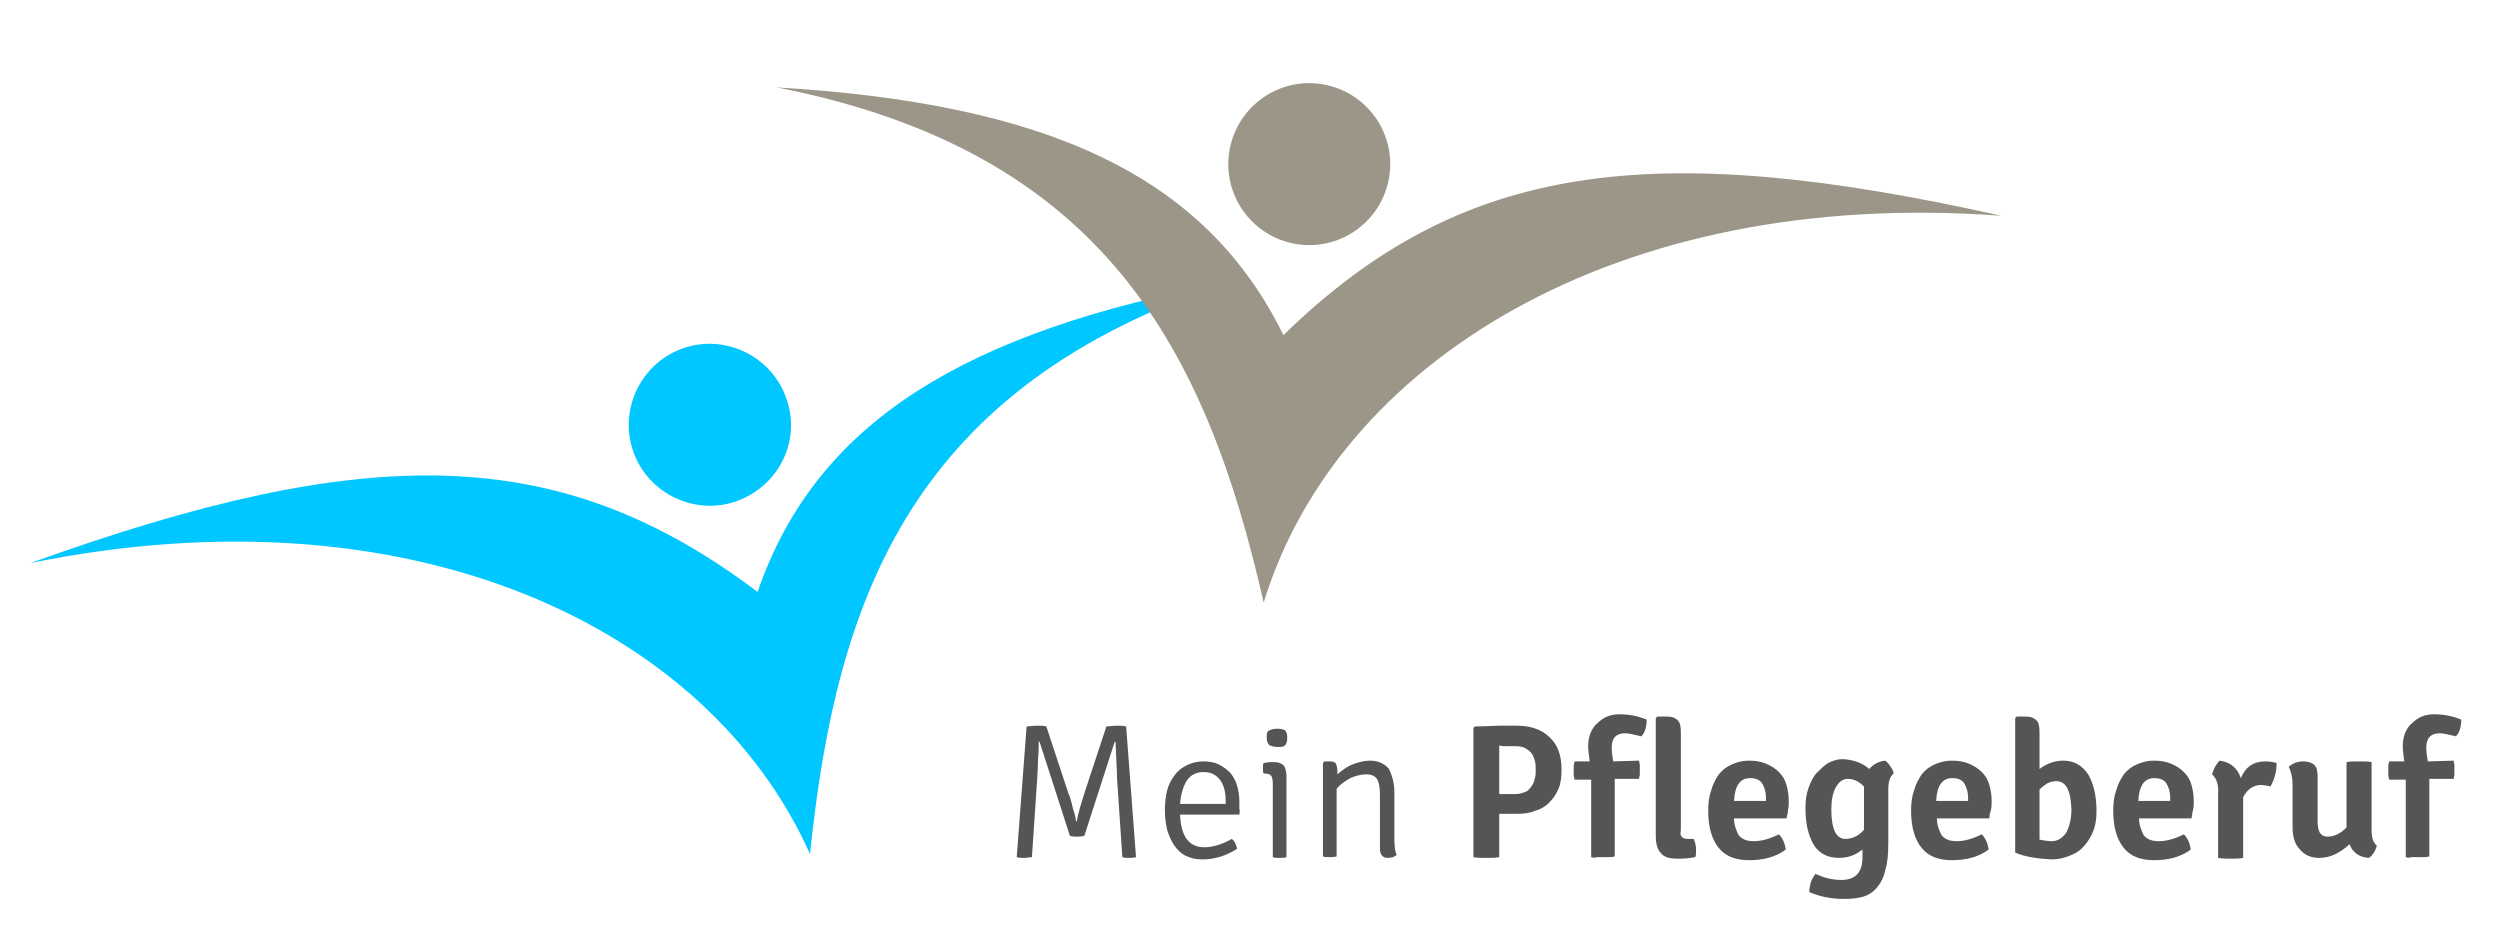
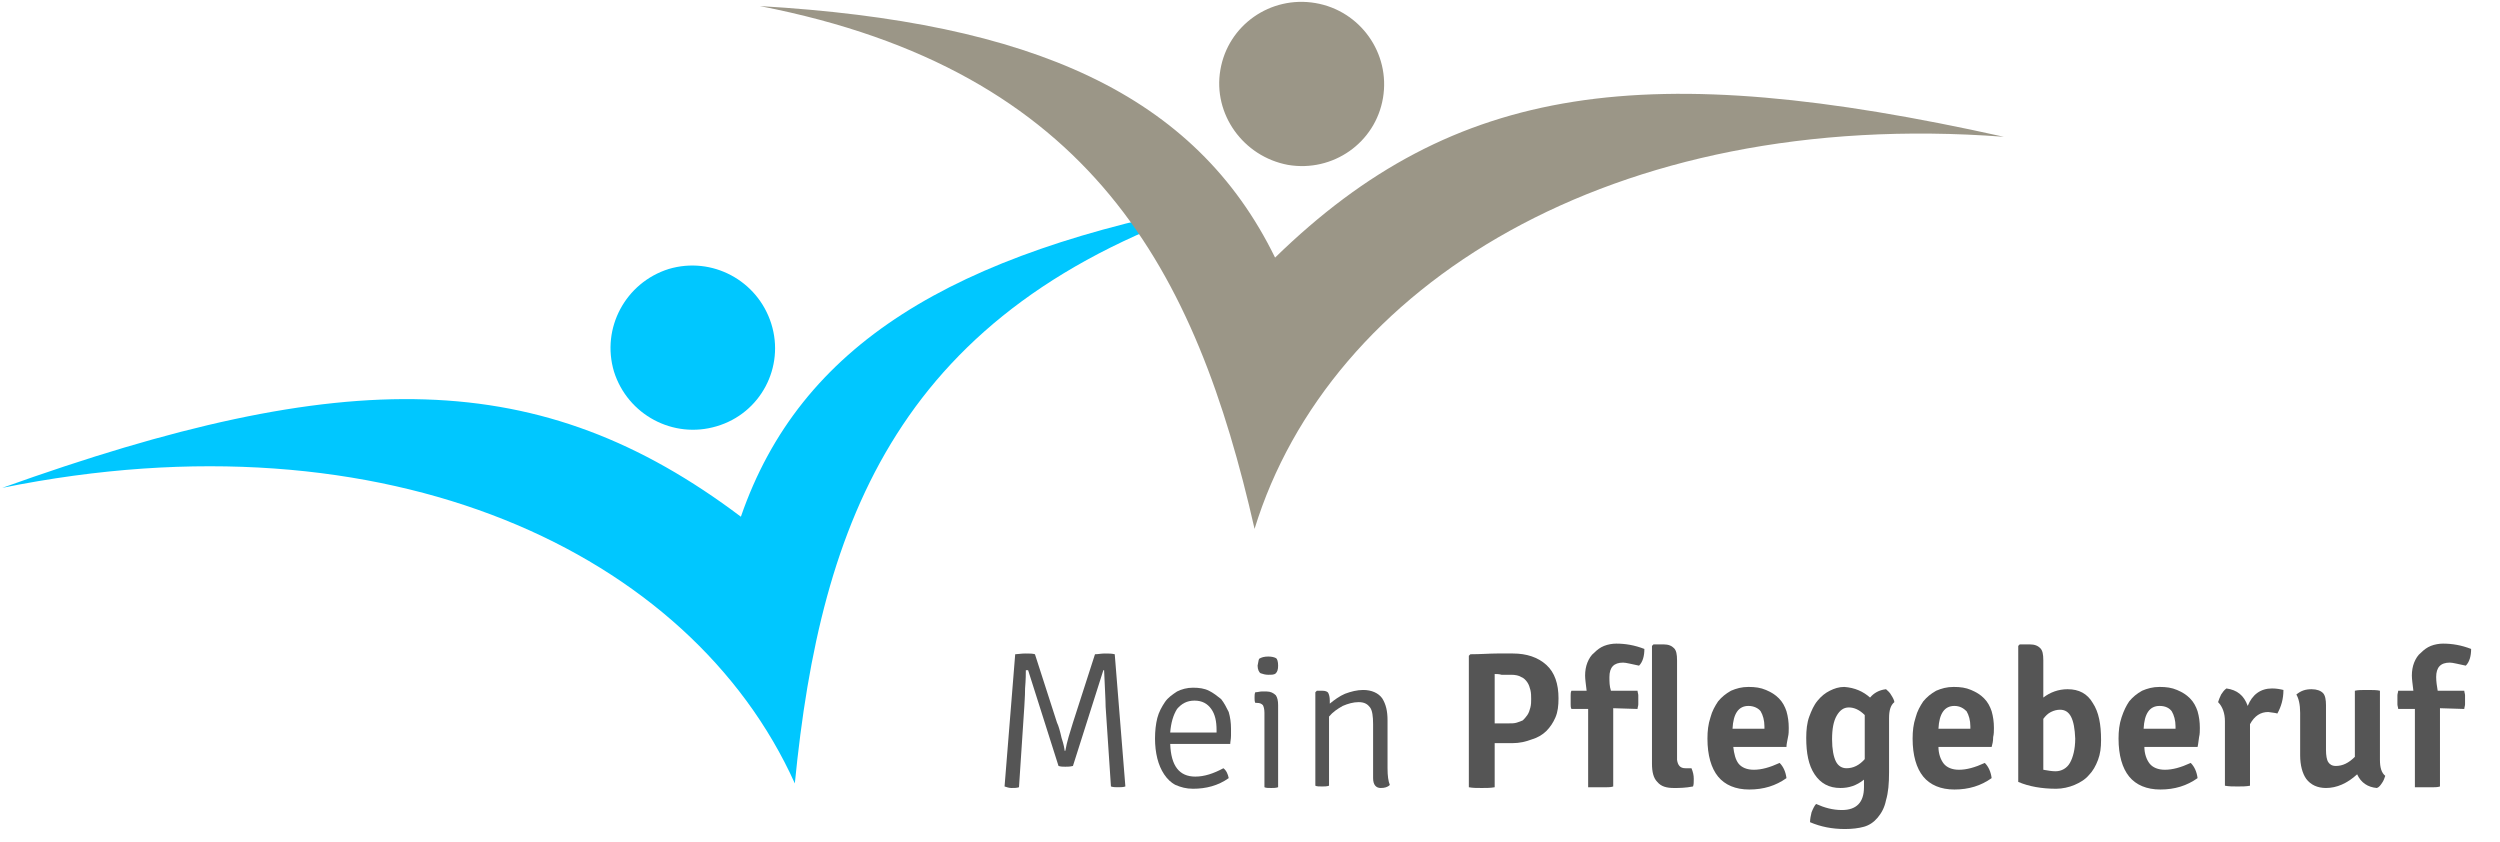
- <svg xmlns="http://www.w3.org/2000/svg" id="Ebene_1" viewBox="0 0 329 124">
-   <style>.st0{fill:#00c7ff}.st1{fill:#9b9687}.st2{fill:#555}</style>
-   <path id="XMLID_4_" class="st0" d="M161.8 37.1c-41.6 13.7-51.7 41.2-55.2 75.3C93.2 82.4 54 63.9 4 74.1c44.4-16 69.6-15.9 95.7 3.8 7.7-22.4 27.3-34.3 62.1-40.8z" />
-   <path id="XMLID_3_" class="st1" d="M161.8 19.8c1-5.8 6.5-9.7 12.3-8.7s9.7 6.5 8.7 12.3c-1 5.8-6.5 9.7-12.3 8.7-5.8-1-9.7-6.5-8.7-12.3z" />
-   <path id="XMLID_2_" class="st1" d="M102.2 11.5c43 8.4 56.5 34.4 64.1 67.8 9.6-31.4 46.2-54.7 97.1-50.9-46.1-10.3-71.1-7.1-94.5 15.7-10.4-21.2-31.4-30.5-66.7-32.6z" />
-   <path id="XMLID_1_" class="st0" d="M103.6 52.8c-1.7-5.6-7.7-8.8-13.3-7.1-5.6 1.7-8.8 7.7-7.1 13.3 1.7 5.6 7.7 8.8 13.3 7.1 5.7-1.8 8.9-7.7 7.1-13.3z" />
-   <path class="st2" d="M133.8 112.8l1.3-17.2c.3 0 .8-.1 1.3-.1.6 0 1 0 1.3.1l2.9 8.8c.2.4.4 1.1.6 2 .3.9.4 1.5.4 1.7h.1c.2-1.2.6-2.4 1-3.7l2.9-8.8c.4 0 .8-.1 1.3-.1s.9 0 1.3.1l1.3 17.2c-.3.1-.6.1-.9.1-.3 0-.6 0-.9-.1l-.7-10.4c0-.8-.1-2.3-.2-4.8h-.1l-4 12.4c-.4.1-.7.1-1 .1-.3 0-.6 0-.9-.1l-4-12.4h-.1c0 .4 0 1.2-.1 2.4 0 1.2-.1 2-.1 2.4l-.7 10.4c-.3 0-.6.1-1 .1s-.7 0-1-.1zm29.3-5.6h-7.8c.1 2.9 1.2 4.3 3.2 4.3 1.1 0 2.4-.4 3.6-1.1.4.3.6.8.7 1.3-1.4.9-2.9 1.4-4.6 1.4-.9 0-1.6-.2-2.2-.5-.6-.3-1.1-.8-1.5-1.4-.4-.6-.7-1.3-.9-2-.2-.8-.3-1.7-.3-2.6 0-1 .1-1.8.3-2.6.2-.8.6-1.5 1-2 .4-.6 1-1 1.6-1.3.6-.3 1.3-.5 2.1-.5s1.5.1 2.1.4c.6.3 1.1.7 1.5 1.1.4.5.7 1 .9 1.7.2.7.3 1.4.3 2.1v.9c.1.3 0 .6 0 .8zm-7.8-1.4h6v-.3c0-1.2-.2-2.1-.7-2.8-.5-.7-1.2-1.1-2.2-1.1-1 0-1.7.4-2.2 1.1-.5.8-.8 1.8-.9 3.1zm14-3.6v10.6c-.3.1-.6.1-.9.1-.4 0-.7 0-.9-.1v-9.7c0-.5-.1-.8-.2-1-.2-.2-.4-.3-.8-.3h-.2c-.1-.2-.1-.4-.1-.7 0-.3 0-.5.1-.7.3 0 .6-.1.8-.1h.7c.5 0 .9.2 1.2.5.2.4.3.9.3 1.4zm-2.4-6c.3-.2.7-.3 1.2-.3s.8.1 1 .2c.2.2.3.5.3 1s-.1.8-.3 1c-.2.2-.5.2-1 .2-.4 0-.7-.1-1-.2-.2-.1-.4-.5-.4-1 0-.4 0-.7.2-.9zm16.6 8v6.2c0 1 .1 1.7.3 2.1-.3.3-.7.4-1.2.4-.6 0-1-.4-1-1.2v-7c0-1-.1-1.7-.4-2.2-.3-.4-.7-.6-1.4-.6s-1.4.2-2.1.5c-.7.4-1.3.8-1.8 1.4v8.9c-.3.1-.6.1-.9.1-.4 0-.7 0-.9-.1v-12.3l.2-.2h.7c.4 0 .7.1.8.3.1.2.2.5.2 1v.4c.6-.5 1.2-1 2-1.3.8-.3 1.5-.5 2.3-.5 1.1 0 1.9.4 2.5 1.1.4.9.7 1.8.7 3zm16.1 2.9h-2.3v5.7c-.5.1-1 .1-1.7.1s-1.2 0-1.7-.1v-17l.2-.2c1.4 0 2.5-.1 3.4-.1h2.1c1.8 0 3.3.5 4.3 1.5 1.1 1 1.6 2.4 1.6 4.3 0 .9-.1 1.8-.4 2.5-.3.7-.7 1.3-1.2 1.8s-1.1.9-1.9 1.1c-.6.3-1.5.4-2.4.4zm-2.3-9v6.4h1.7c.5 0 .9 0 1.2-.1.3-.1.6-.2.8-.3.2-.2.4-.4.6-.7.2-.3.3-.6.4-1 .1-.4.1-.7.1-1.1 0-.4 0-.8-.1-1.1-.1-.4-.2-.7-.4-1-.2-.3-.5-.5-.8-.7-.3-.2-.8-.3-1.3-.3h-1.3c-.3 0-.6 0-.9-.1zm12.1 14.7v-10.2h-2.2c0-.2-.1-.4-.1-.6v-1.2c0-.2.1-.4.1-.6h2c-.1-.9-.2-1.5-.2-2 0-.6.1-1.2.3-1.7.2-.5.5-1 .9-1.3.4-.4.8-.7 1.3-.9.5-.2 1-.3 1.6-.3 1.2 0 2.4.2 3.6.7 0 .9-.2 1.7-.7 2.2-.9-.2-1.6-.4-2.1-.4-1.2 0-1.8.6-1.8 1.9 0 .6.1 1.2.2 1.8l3.4-.1c0 .2.1.4.1.6v1.2c0 .2-.1.4-.1.6h-3.2v10.2c-.3.1-.6.1-.8.1h-1.6c-.1.1-.4.1-.7 0zm12.7-2.4h.8c.2.5.3.9.3 1.4s0 .8-.1 1c-1 .2-1.8.2-2.4.2-1 0-1.7-.2-2.1-.7-.5-.5-.7-1.3-.7-2.3V94.5l.2-.2h1.3c.7 0 1.1.2 1.4.5.3.3.4.8.4 1.6v12.9c-.2.7.2 1.1.9 1.1zm13-2.7h-6.9c0 .9.3 1.6.6 2.2.4.5 1 .8 2 .8s2.1-.3 3.3-.9c.5.5.8 1.2.9 2-1.3 1-3 1.4-4.8 1.4-1.8 0-3.1-.5-4-1.6-.9-1.1-1.4-2.7-1.4-4.9 0-1 .1-1.9.4-2.7.2-.8.6-1.5 1-2.1.5-.6 1-1 1.7-1.3.7-.3 1.4-.5 2.2-.5.9 0 1.6.1 2.3.4.7.3 1.2.6 1.7 1.1.5.5.8 1 1 1.7.2.7.3 1.4.3 2.1 0 .4 0 .8-.1 1.2 0 .3-.1.7-.2 1.1zm-4.8-5.3c-1.3 0-2 1-2.1 3h4.2v-.4c0-.8-.2-1.4-.5-1.9s-.9-.7-1.6-.7zm15.7-1.2c.5-.6 1.2-1 2.1-1.1.2.2.5.4.7.8.2.3.4.6.4.9-.5.4-.7 1.1-.7 2.1v7c0 1.5-.1 2.7-.4 3.6-.2 1-.6 1.7-1.1 2.3-.5.6-1.1 1-1.8 1.2-.7.2-1.5.3-2.5.3-1.7 0-3.2-.3-4.6-.9 0-.4.1-.8.2-1.3.2-.5.4-.8.6-1.1 1.1.5 2.2.8 3.4.8 1.9 0 2.8-1 2.8-3v-1c-1 .8-2 1.1-3.1 1.1-1.5 0-2.6-.6-3.3-1.7-.7-1.2-1.1-2.7-1.1-4.8 0-1 .1-1.9.4-2.7.3-.8.6-1.5 1.1-2s1-1 1.5-1.3c.6-.3 1.2-.5 1.9-.5 1.5.1 2.6.5 3.5 1.3zm-.7 8v-5.7c-.7-.7-1.4-1-2.1-1-.7 0-1.2.4-1.6 1.1-.4.7-.6 1.7-.6 3s.2 2.3.5 2.9c.3.6.8.9 1.3.9 1 0 1.8-.4 2.5-1.2zm16.5-1.5h-6.9c0 .9.3 1.6.6 2.2.4.5 1 .8 2 .8s2.1-.3 3.3-.9c.5.5.8 1.2.9 2-1.3 1-3 1.4-4.8 1.4-1.8 0-3.1-.5-4-1.6-.9-1.1-1.4-2.7-1.4-4.9 0-1 .1-1.9.4-2.7.2-.8.6-1.5 1-2.1.5-.6 1-1 1.7-1.3.7-.3 1.4-.5 2.2-.5.9 0 1.6.1 2.3.4.7.3 1.2.6 1.7 1.1.5.5.8 1 1 1.7.2.7.3 1.4.3 2.1 0 .4 0 .8-.1 1.2-.1.3-.2.7-.2 1.1zm-4.9-5.3c-1.3 0-2 1-2.1 3h4.2v-.4c0-.8-.2-1.4-.5-1.9s-.9-.7-1.6-.7zm8.3 9.8V94.5l.2-.2h1.2c.7 0 1.1.2 1.4.5.3.3.4.8.4 1.6v4.8c.9-.7 2-1.1 3.1-1.1 1.4 0 2.5.6 3.3 1.8.7 1.2 1.1 2.8 1.1 4.8 0 1-.1 1.8-.4 2.6-.3.8-.7 1.4-1.2 2-.5.6-1.1 1-1.9 1.3-.7.3-1.5.5-2.4.5-1.8-.1-3.4-.3-4.8-.9zm5.4-9.4c-.4 0-.8.1-1.2.3-.3.2-.7.5-1 .8v6.6c.6.1 1.1.2 1.6.2.8 0 1.4-.4 1.9-1.1.4-.7.7-1.8.7-3.1-.1-2.5-.7-3.7-2-3.7zm17.8 4.9h-6.9c0 .9.3 1.6.6 2.2.4.5 1 .8 2 .8s2.1-.3 3.3-.9c.5.5.8 1.2.9 2-1.3 1-3 1.4-4.8 1.4-1.8 0-3.1-.5-4-1.6-.9-1.1-1.4-2.7-1.4-4.9 0-1 .1-1.9.4-2.7.2-.8.6-1.5 1-2.1.5-.6 1-1 1.7-1.3.7-.3 1.4-.5 2.2-.5.9 0 1.6.1 2.3.4.7.3 1.2.6 1.7 1.1.5.5.8 1 1 1.7.2.7.3 1.4.3 2.1 0 .4 0 .8-.1 1.2-.1.3-.1.7-.2 1.1zm-4.9-5.3c-1.3 0-2 1-2.1 3h4.2v-.4c0-.8-.2-1.4-.5-1.9s-.9-.7-1.6-.7zm7.6-.5c.1-.3.2-.6.4-1 .2-.3.4-.6.6-.8 1.4.2 2.3.9 2.8 2.3.6-1.5 1.7-2.2 3.2-2.2.6 0 1.1.1 1.5.2 0 1.2-.3 2.2-.8 3.1-.3-.1-.6-.1-1.2-.2-1 0-1.8.5-2.4 1.6v8c-.5.1-1 .1-1.6.1-.6 0-1.1 0-1.7-.1v-8.4c.1-1.2-.2-2.1-.8-2.6zm10.6 6.9v-5.5c0-1-.2-1.8-.5-2.4.6-.5 1.2-.7 1.9-.7s1.2.2 1.5.5c.3.3.4.9.4 1.5v5.9c0 .7.1 1.2.3 1.5.2.3.5.5 1 .5.9 0 1.7-.4 2.5-1.2v-8.6c.4-.1.9-.1 1.6-.1.7 0 1.3 0 1.7.1v8.9c0 1 .2 1.7.7 2.1-.1.3-.2.6-.4.9-.2.3-.4.6-.7.7-1.2-.1-2.1-.7-2.5-1.8-1.3 1.2-2.6 1.8-4 1.8-1.1 0-2-.4-2.6-1.2-.6-.6-.9-1.6-.9-2.9zm14.9 4v-10.2h-2.2c0-.2-.1-.4-.1-.6v-1.2c0-.2.1-.4.1-.6h2c-.1-.9-.2-1.5-.2-2 0-.6.1-1.2.3-1.7.2-.5.5-1 .9-1.3.4-.4.8-.7 1.3-.9.5-.2 1-.3 1.6-.3 1.2 0 2.4.2 3.6.7 0 .9-.2 1.7-.7 2.2-.9-.2-1.6-.4-2.1-.4-1.2 0-1.8.6-1.8 1.9 0 .6.1 1.2.2 1.8l3.4-.1c0 .2.1.4.1.6v1.2c0 .2-.1.4-.1.6h-3.2v10.2c-.3.1-.6.1-.8.1h-1.6c-.1.1-.4.1-.7 0z" />
+ <svg xmlns="http://www.w3.org/2000/svg" version="1.1" id="Ebene_1" x="0px" y="0px" viewBox="0 0 329 110.7" style="enable-background:new 0 0 329 110.7;" xml:space="preserve">
+   <style type="text/css">
+ 	.st0{fill:#00C7FF;}
+ 	.st1{fill:#9B9687;}
+ 	.st2{fill:#555555;}
+ </style>
+   <path id="XMLID_24_" class="st0" d="M160.6,26.7c-42.3,13.9-52.6,41.8-56,76.4C90.9,72.7,51.1,53.9,0.3,64.2  C45.5,48,71.1,48.1,97.5,68C105.3,45.4,125.3,33.3,160.6,26.7z" />
+   <path id="XMLID_23_" class="st1" d="M160.6,9.2c1-5.9,6.6-9.8,12.5-8.8S183,7,182,12.9c-1,5.9-6.6,9.8-12.5,8.8  C163.6,20.6,159.6,15,160.6,9.2L160.6,9.2z" />
+   <path id="XMLID_22_" class="st1" d="M100,0.8c43.7,8.5,57.4,34.9,65.1,68.8c9.8-31.9,46.9-55.5,98.6-51.6  c-46.8-10.4-72.2-7.2-95.9,15.9C157.3,12.4,135.9,2.9,100,0.8z" />
+   <path id="XMLID_21_" class="st0" d="M101.5,42.6c-1.8-5.7-7.8-8.9-13.5-7.2c-5.7,1.8-8.9,7.8-7.2,13.5c1.8,5.7,7.8,8.9,13.5,7.2  C100.1,54.4,103.3,48.3,101.5,42.6L101.5,42.6z" />
+   <g>
+     <path class="st2" d="M132.2,103.5l1.4-17.4c0.3,0,0.8-0.1,1.3-0.1c0.6,0,1,0,1.3,0.1l2.9,9c0.2,0.4,0.4,1.1,0.6,2   c0.3,0.9,0.4,1.5,0.4,1.7h0.1c0.2-1.2,0.6-2.4,1-3.7l2.9-9c0.4,0,0.8-0.1,1.3-0.1c0.5,0,0.9,0,1.3,0.1l1.4,17.4   c-0.3,0.1-0.6,0.1-1,0.1c-0.3,0-0.6,0-0.9-0.1L145.5,93c0-0.8-0.1-2.4-0.2-4.8h-0.1l-4,12.6c-0.4,0.1-0.7,0.1-1,0.1   c-0.3,0-0.6,0-0.9-0.1l-4-12.6H135c0,0.4,0,1.2-0.1,2.4c0,1.2-0.1,2-0.1,2.4l-0.7,10.6c-0.3,0.1-0.6,0.1-1,0.1   C132.8,103.7,132.5,103.6,132.2,103.5z" />
+     <path class="st2" d="M161.9,97.9H154c0.1,2.9,1.2,4.3,3.3,4.3c1.2,0,2.4-0.4,3.7-1.1c0.4,0.3,0.6,0.8,0.7,1.3c-1.4,1-3,1.4-4.7,1.4   c-0.9,0-1.6-0.2-2.3-0.5c-0.6-0.3-1.1-0.8-1.5-1.4c-0.4-0.6-0.7-1.3-0.9-2.1c-0.2-0.8-0.3-1.7-0.3-2.6c0-1,0.1-1.9,0.3-2.7   c0.2-0.8,0.6-1.5,1-2.1c0.4-0.6,1-1,1.6-1.4c0.6-0.3,1.3-0.5,2.1-0.5c0.8,0,1.5,0.1,2.1,0.4c0.6,0.3,1.1,0.7,1.6,1.1   c0.4,0.5,0.7,1.1,1,1.7c0.2,0.7,0.3,1.4,0.3,2.2c0,0.3,0,0.6,0,0.9C162,97.3,161.9,97.6,161.9,97.9z M154,96.4h6.1v-0.3   c0-1.2-0.2-2.1-0.7-2.8c-0.5-0.7-1.2-1.1-2.2-1.1c-1,0-1.7,0.4-2.3,1.1C154.4,94.1,154.1,95.1,154,96.4z" />
+     <path class="st2" d="M168.2,92.8v10.8c-0.3,0.1-0.6,0.1-0.9,0.1c-0.4,0-0.7,0-0.9-0.1v-9.8c0-0.5-0.1-0.8-0.2-1   c-0.2-0.2-0.4-0.3-0.8-0.3h-0.2c-0.1-0.2-0.1-0.4-0.1-0.7c0-0.3,0-0.5,0.1-0.7c0.3,0,0.6-0.1,0.8-0.1c0.2,0,0.4,0,0.5,0h0.2   c0.5,0,0.9,0.2,1.2,0.5C168.1,91.8,168.2,92.2,168.2,92.8z M165.7,86.7c0.3-0.2,0.7-0.3,1.2-0.3c0.5,0,0.8,0.1,1,0.2s0.3,0.5,0.3,1   c0,0.5-0.1,0.8-0.3,1c-0.2,0.2-0.5,0.2-1,0.2c-0.4,0-0.7-0.1-1-0.2c-0.2-0.1-0.4-0.5-0.4-1C165.6,87.2,165.6,86.9,165.7,86.7z" />
+     <path class="st2" d="M182.6,94.8v6.3c0,1,0.1,1.7,0.3,2.2c-0.3,0.3-0.7,0.4-1.2,0.4c-0.6,0-1-0.4-1-1.3v-7.1c0-1-0.1-1.8-0.4-2.2   c-0.3-0.4-0.7-0.7-1.5-0.7c-0.7,0-1.4,0.2-2.1,0.5c-0.7,0.4-1.3,0.8-1.8,1.4v9.1c-0.3,0.1-0.6,0.1-0.9,0.1c-0.4,0-0.7,0-0.9-0.1   V91.1l0.2-0.2h0.7c0.4,0,0.7,0.1,0.8,0.3c0.1,0.2,0.2,0.5,0.2,1v0.4c0.6-0.5,1.3-1,2-1.3c0.8-0.3,1.6-0.5,2.4-0.5   c1.1,0,2,0.4,2.5,1.1C182.4,92.7,182.6,93.6,182.6,94.8z" />
+     <path class="st2" d="M199,97.8h-2.3v5.8c-0.5,0.1-1.1,0.1-1.7,0.1c-0.7,0-1.2,0-1.7-0.1V86.3l0.2-0.2c1.4,0,2.5-0.1,3.5-0.1   c0.9,0,1.6,0,2.1,0c1.8,0,3.3,0.5,4.4,1.5c1.1,1,1.6,2.5,1.6,4.4c0,1-0.1,1.8-0.4,2.5c-0.3,0.7-0.7,1.3-1.2,1.8   c-0.5,0.5-1.2,0.9-1.9,1.1C200.8,97.6,200,97.8,199,97.8z M196.7,88.7v6.5c0.7,0,1.2,0,1.7,0c0.5,0,0.9,0,1.2-0.1   c0.3-0.1,0.6-0.2,0.8-0.3c0.2-0.2,0.4-0.4,0.6-0.7c0.2-0.3,0.3-0.6,0.4-1c0.1-0.4,0.1-0.7,0.1-1.1c0-0.4,0-0.8-0.1-1.2   s-0.2-0.7-0.4-1c-0.2-0.3-0.5-0.6-0.8-0.7c-0.3-0.2-0.8-0.3-1.3-0.3c-0.5,0-0.9,0-1.3,0C197.3,88.7,196.9,88.7,196.7,88.7z" />
+     <path class="st2" d="M209,103.6V93.3l-2.2,0c-0.1-0.2-0.1-0.4-0.1-0.6c0-0.2,0-0.4,0-0.6s0-0.4,0-0.6c0-0.2,0-0.4,0.1-0.6l2,0   c-0.1-0.9-0.2-1.5-0.2-2c0-0.6,0.1-1.2,0.3-1.7c0.2-0.5,0.5-1,0.9-1.3c0.4-0.4,0.8-0.7,1.3-0.9c0.5-0.2,1.1-0.3,1.6-0.3   c1.2,0,2.4,0.2,3.7,0.7c0,0.9-0.2,1.7-0.7,2.2c-1-0.2-1.7-0.4-2.1-0.4c-1.2,0-1.8,0.6-1.8,1.9c0,0.6,0,1.2,0.2,1.8l3.5,0   c0,0.2,0.1,0.4,0.1,0.6c0,0.2,0,0.4,0,0.6s0,0.4,0,0.6c0,0.2-0.1,0.4-0.1,0.6l-3.2-0.1v10.3c-0.3,0.1-0.6,0.1-0.8,0.1s-0.5,0-0.8,0   c-0.3,0-0.5,0-0.8,0C209.5,103.6,209.2,103.6,209,103.6z" />
+     <path class="st2" d="M221.8,101.1h0.8c0.2,0.5,0.3,0.9,0.3,1.4c0,0.4,0,0.8-0.1,1c-1,0.2-1.9,0.2-2.5,0.2c-1,0-1.7-0.2-2.2-0.8   c-0.5-0.5-0.7-1.3-0.7-2.4V85l0.2-0.2h1.3c0.7,0,1.1,0.2,1.4,0.5c0.3,0.3,0.4,0.8,0.4,1.6v13.1   C220.8,100.7,221.1,101.1,221.8,101.1z" />
+     <path class="st2" d="M235.1,98.3h-7c0.1,0.9,0.3,1.7,0.7,2.2s1.1,0.8,2,0.8c1,0,2.1-0.3,3.4-0.9c0.5,0.5,0.8,1.2,0.9,2   c-1.4,1-3,1.5-4.9,1.5c-1.8,0-3.2-0.6-4.1-1.7c-0.9-1.1-1.4-2.8-1.4-5c0-1,0.1-1.9,0.4-2.8c0.2-0.8,0.6-1.5,1-2.1   c0.5-0.6,1-1,1.7-1.4c0.7-0.3,1.4-0.5,2.3-0.5c0.9,0,1.6,0.1,2.3,0.4c0.7,0.3,1.2,0.6,1.7,1.1c0.5,0.5,0.8,1.1,1,1.7   c0.2,0.7,0.3,1.4,0.3,2.2c0,0.4,0,0.8-0.1,1.2C235.2,97.6,235.1,97.9,235.1,98.3z M230.1,92.9c-1.3,0-2,1-2.1,3h4.2v-0.3   c0-0.8-0.2-1.5-0.5-2C231.4,93.2,230.8,92.9,230.1,92.9z" />
+     <path class="st2" d="M246.1,91.8c0.5-0.6,1.2-1,2.1-1.1c0.2,0.2,0.5,0.4,0.7,0.8c0.2,0.3,0.4,0.7,0.4,0.9c-0.5,0.4-0.7,1.1-0.7,2.1   v7.1c0,1.5-0.1,2.7-0.4,3.7c-0.2,1-0.6,1.7-1.1,2.3c-0.5,0.6-1.1,1-1.8,1.2c-0.7,0.2-1.6,0.3-2.5,0.3c-1.7,0-3.2-0.3-4.6-0.9   c0-0.4,0.1-0.9,0.2-1.3c0.2-0.5,0.4-0.9,0.6-1.1c1.1,0.5,2.2,0.8,3.4,0.8c1.9,0,2.9-1,2.9-3v-1c-1,0.8-2,1.1-3.1,1.1   c-1.5,0-2.6-0.6-3.4-1.8c-0.8-1.2-1.1-2.8-1.1-4.8c0-1,0.1-2,0.4-2.8c0.3-0.8,0.6-1.5,1.1-2.1s1-1,1.6-1.3c0.6-0.3,1.2-0.5,1.9-0.5   C244.1,90.5,245.2,91,246.1,91.8z M245.4,99.9v-5.8c-0.7-0.7-1.4-1-2.1-1c-0.7,0-1.2,0.4-1.6,1.1c-0.4,0.7-0.6,1.7-0.6,3.1   c0,1.3,0.2,2.3,0.5,2.9c0.3,0.6,0.8,0.9,1.4,0.9C243.9,101.1,244.7,100.7,245.4,99.9z" />
+     <path class="st2" d="M262.1,98.3h-7c0,0.9,0.3,1.7,0.7,2.2c0.4,0.5,1.1,0.8,2,0.8c1,0,2.1-0.3,3.4-0.9c0.5,0.5,0.8,1.2,0.9,2   c-1.4,1-3,1.5-4.9,1.5c-1.8,0-3.2-0.6-4.1-1.7c-0.9-1.1-1.4-2.8-1.4-5c0-1,0.1-1.9,0.4-2.8c0.2-0.8,0.6-1.5,1-2.1   c0.5-0.6,1-1,1.7-1.4c0.7-0.3,1.4-0.5,2.3-0.5c0.9,0,1.6,0.1,2.3,0.4c0.7,0.3,1.2,0.6,1.7,1.1c0.5,0.5,0.8,1.1,1,1.7   c0.2,0.7,0.3,1.4,0.3,2.2c0,0.4,0,0.8-0.1,1.2C262.3,97.6,262.2,97.9,262.1,98.3z M257.2,92.9c-1.3,0-2,1-2.1,3h4.2v-0.3   c0-0.8-0.2-1.5-0.5-2C258.4,93.2,257.9,92.9,257.2,92.9z" />
+     <path class="st2" d="M265.6,102.9V85l0.2-0.2h1.3c0.7,0,1.1,0.2,1.4,0.5c0.3,0.3,0.4,0.8,0.4,1.6v4.9c0.9-0.7,2-1.1,3.2-1.1   c1.5,0,2.6,0.6,3.3,1.8c0.8,1.2,1.1,2.8,1.1,4.9c0,1-0.1,1.8-0.4,2.6c-0.3,0.8-0.7,1.5-1.2,2c-0.5,0.6-1.2,1-1.9,1.3   c-0.7,0.3-1.6,0.5-2.4,0.5C268.7,103.8,267,103.5,265.6,102.9z M271.1,93.4c-0.4,0-0.8,0.1-1.2,0.3c-0.4,0.2-0.7,0.5-1,0.9v6.7   c0.6,0.1,1.1,0.2,1.6,0.2c0.8,0,1.5-0.4,1.9-1.1c0.4-0.7,0.7-1.8,0.7-3.2C273,94.6,272.4,93.4,271.1,93.4z" />
+     <path class="st2" d="M289.2,98.3h-7c0,0.9,0.3,1.7,0.7,2.2c0.4,0.5,1.1,0.8,2,0.8c1,0,2.1-0.3,3.4-0.9c0.5,0.5,0.8,1.2,0.9,2   c-1.4,1-3,1.5-4.9,1.5c-1.8,0-3.2-0.6-4.1-1.7c-0.9-1.1-1.4-2.8-1.4-5c0-1,0.1-1.9,0.4-2.8s0.6-1.5,1-2.1c0.5-0.6,1-1,1.7-1.4   c0.7-0.3,1.4-0.5,2.3-0.5c0.9,0,1.6,0.1,2.3,0.4c0.7,0.3,1.2,0.6,1.7,1.1c0.5,0.5,0.8,1.1,1,1.7c0.2,0.7,0.3,1.4,0.3,2.2   c0,0.4,0,0.8-0.1,1.2C289.3,97.6,289.3,97.9,289.2,98.3z M284.2,92.9c-1.3,0-2,1-2.1,3h4.2v-0.3c0-0.8-0.2-1.5-0.5-2   C285.5,93.2,285,92.9,284.2,92.9z" />
+     <path class="st2" d="M291.9,92.4c0.1-0.3,0.2-0.6,0.4-1c0.2-0.3,0.4-0.6,0.7-0.8c1.4,0.2,2.3,0.9,2.8,2.3c0.6-1.5,1.7-2.3,3.2-2.3   c0.6,0,1.1,0.1,1.5,0.2c0,1.2-0.3,2.2-0.8,3.1c-0.3-0.1-0.6-0.1-1.2-0.2c-1,0-1.8,0.5-2.4,1.6v8.1c-0.5,0.1-1.1,0.1-1.6,0.1   c-0.6,0-1.2,0-1.7-0.1v-8.5C292.8,93.9,292.5,93,291.9,92.4z" />
+     <path class="st2" d="M302.7,99.4v-5.6c0-1.1-0.2-1.9-0.5-2.4c0.6-0.5,1.2-0.7,2-0.7c0.7,0,1.2,0.2,1.5,0.5c0.3,0.3,0.4,0.9,0.4,1.6   v5.9c0,0.7,0.1,1.3,0.3,1.6c0.2,0.3,0.5,0.5,1,0.5c0.9,0,1.7-0.4,2.5-1.2v-8.7c0.4-0.1,0.9-0.1,1.6-0.1c0.7,0,1.3,0,1.7,0.1v9.1   c0,1,0.2,1.7,0.7,2.1c-0.1,0.3-0.2,0.6-0.4,0.9c-0.2,0.3-0.4,0.6-0.7,0.7c-1.2-0.1-2.1-0.7-2.6-1.8c-1.3,1.2-2.7,1.8-4.1,1.8   c-1.1,0-2-0.4-2.6-1.2C303,101.8,302.7,100.7,302.7,99.4z" />
+     <path class="st2" d="M317.8,103.6V93.3l-2.2,0c0-0.2-0.1-0.4-0.1-0.6c0-0.2,0-0.4,0-0.6s0-0.4,0-0.6c0-0.2,0.1-0.4,0.1-0.6l2,0   c-0.1-0.9-0.2-1.5-0.2-2c0-0.6,0.1-1.2,0.3-1.7c0.2-0.5,0.5-1,0.9-1.3c0.4-0.4,0.8-0.7,1.3-0.9c0.5-0.2,1.1-0.3,1.6-0.3   c1.2,0,2.4,0.2,3.7,0.7c0,0.9-0.2,1.7-0.7,2.2c-1-0.2-1.7-0.4-2.1-0.4c-1.2,0-1.8,0.6-1.8,1.9c0,0.6,0.1,1.2,0.2,1.8l3.5,0   c0,0.2,0.1,0.4,0.1,0.6c0,0.2,0,0.4,0,0.6s0,0.4,0,0.6c0,0.2-0.1,0.4-0.1,0.6l-3.2-0.1v10.3c-0.3,0.1-0.6,0.1-0.8,0.1   c-0.3,0-0.5,0-0.8,0c-0.3,0-0.5,0-0.8,0C318.4,103.6,318.1,103.6,317.8,103.6z" />
+   </g>
</svg>
